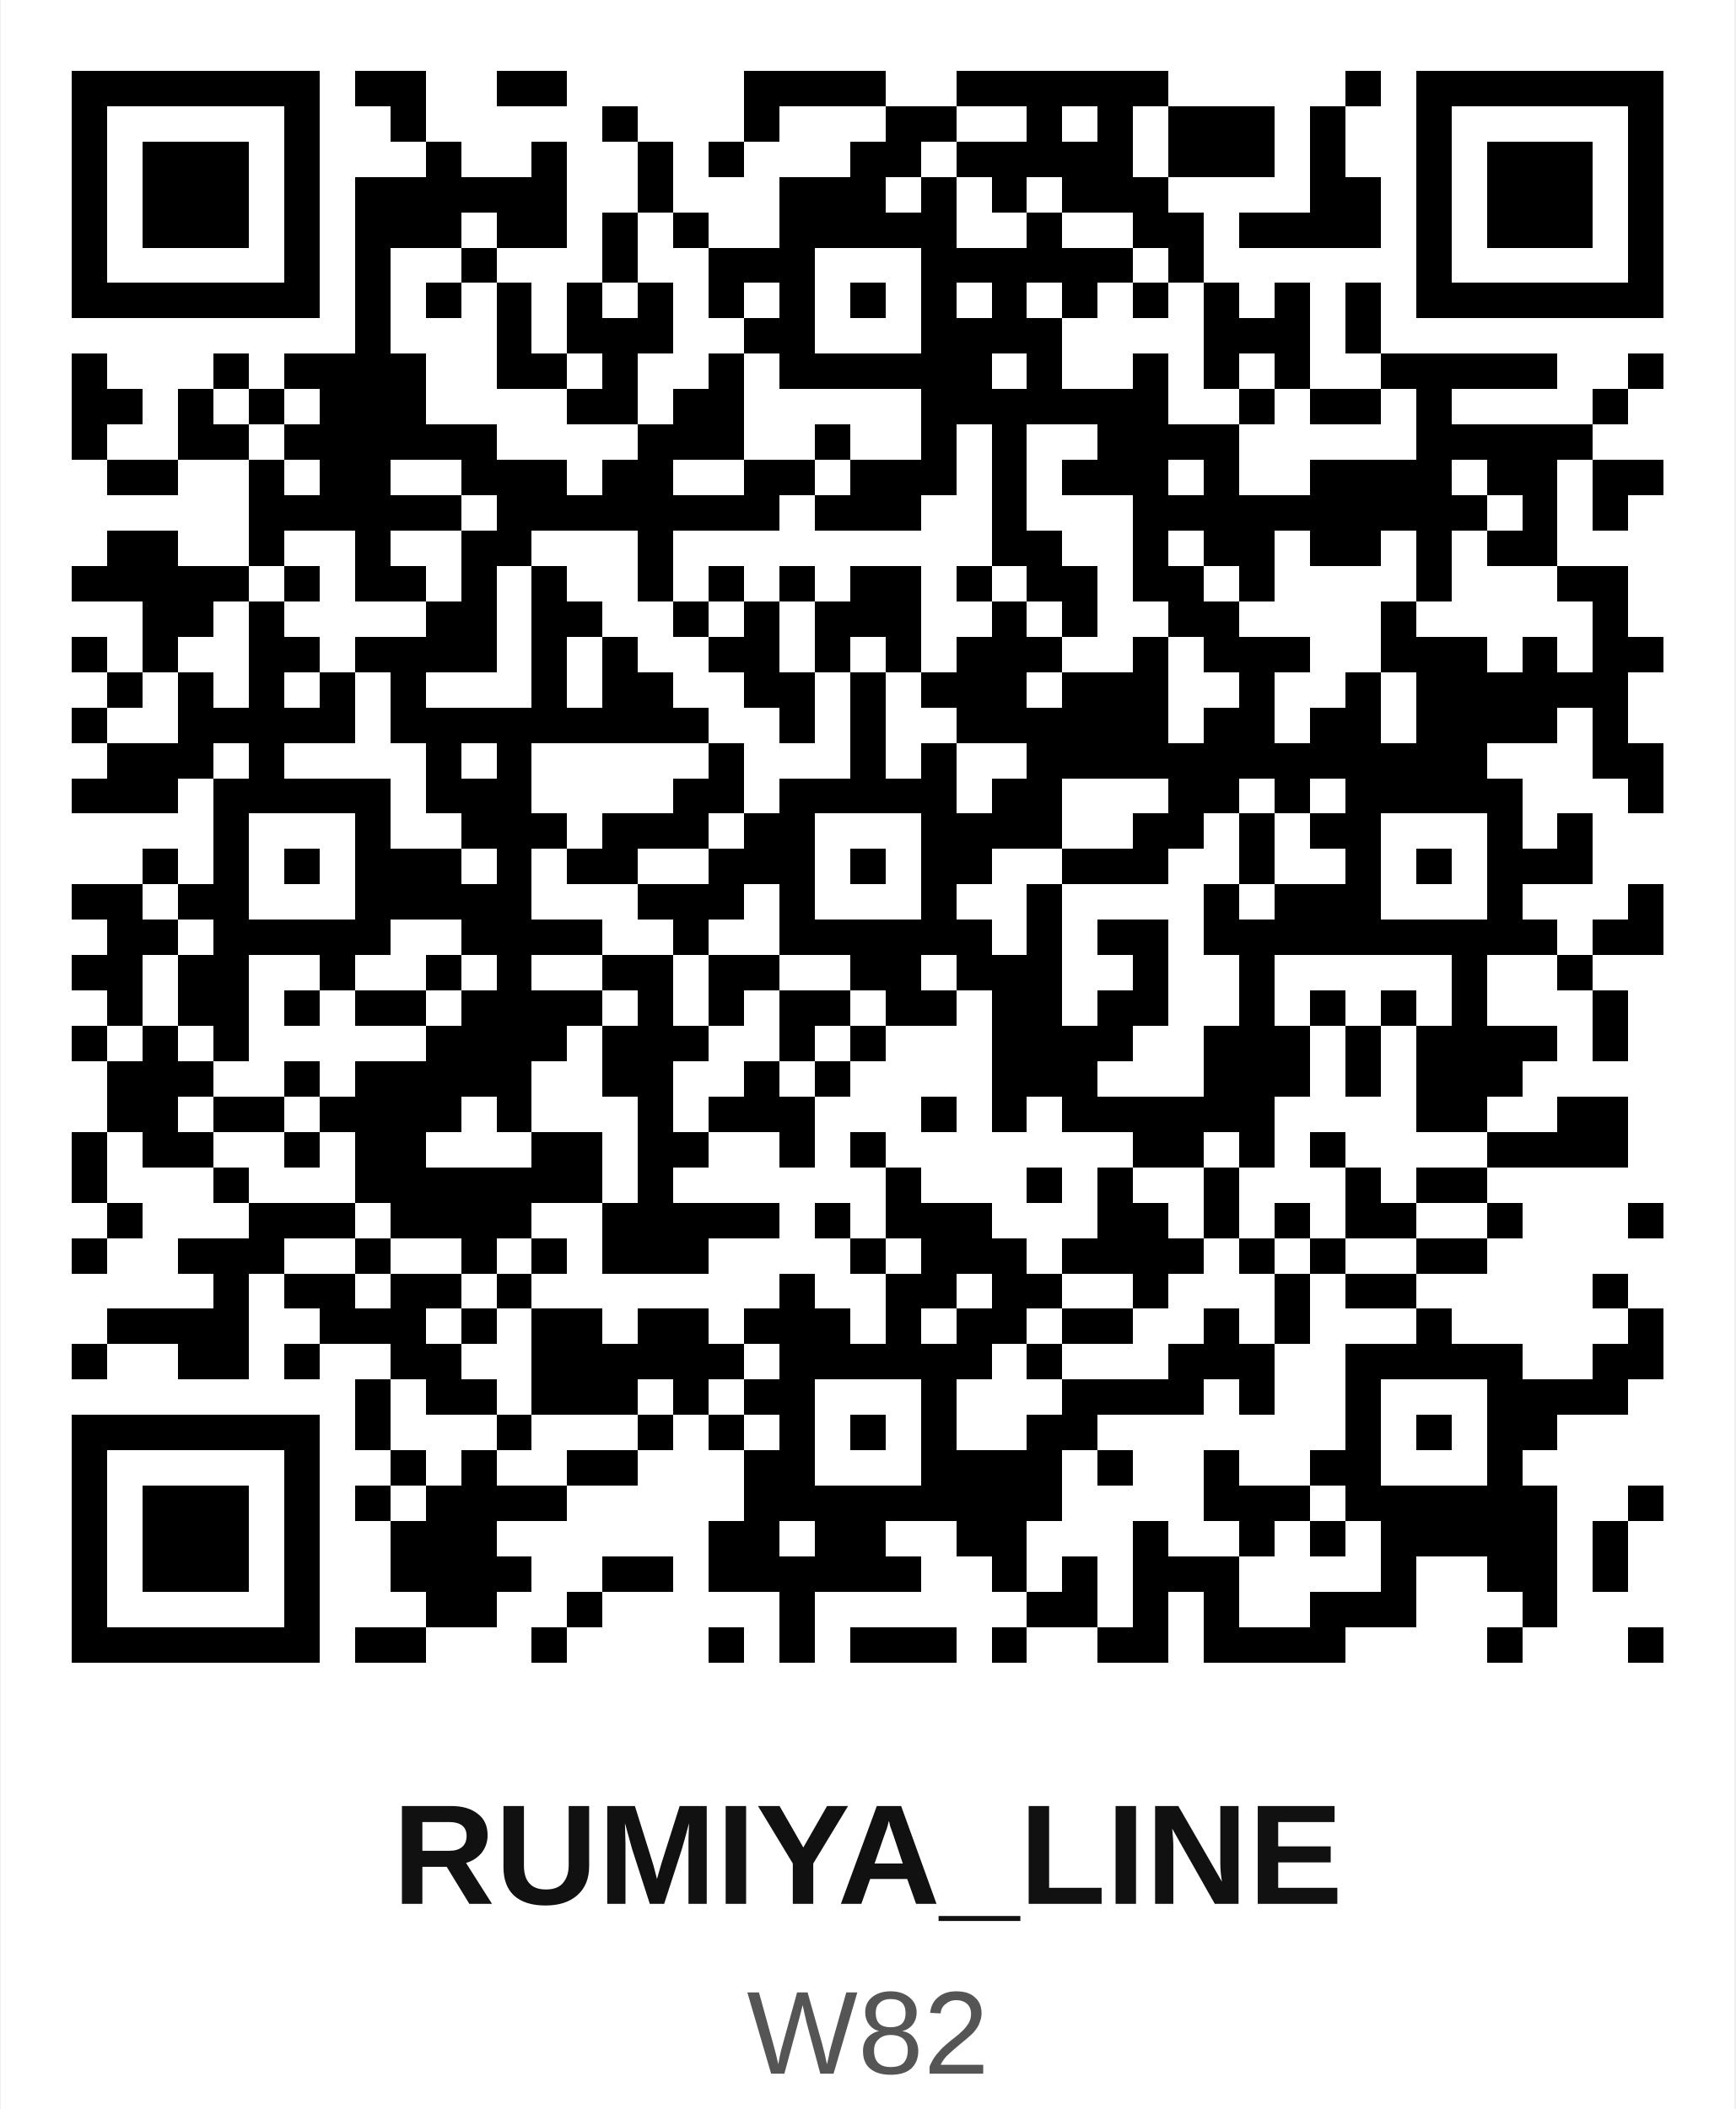
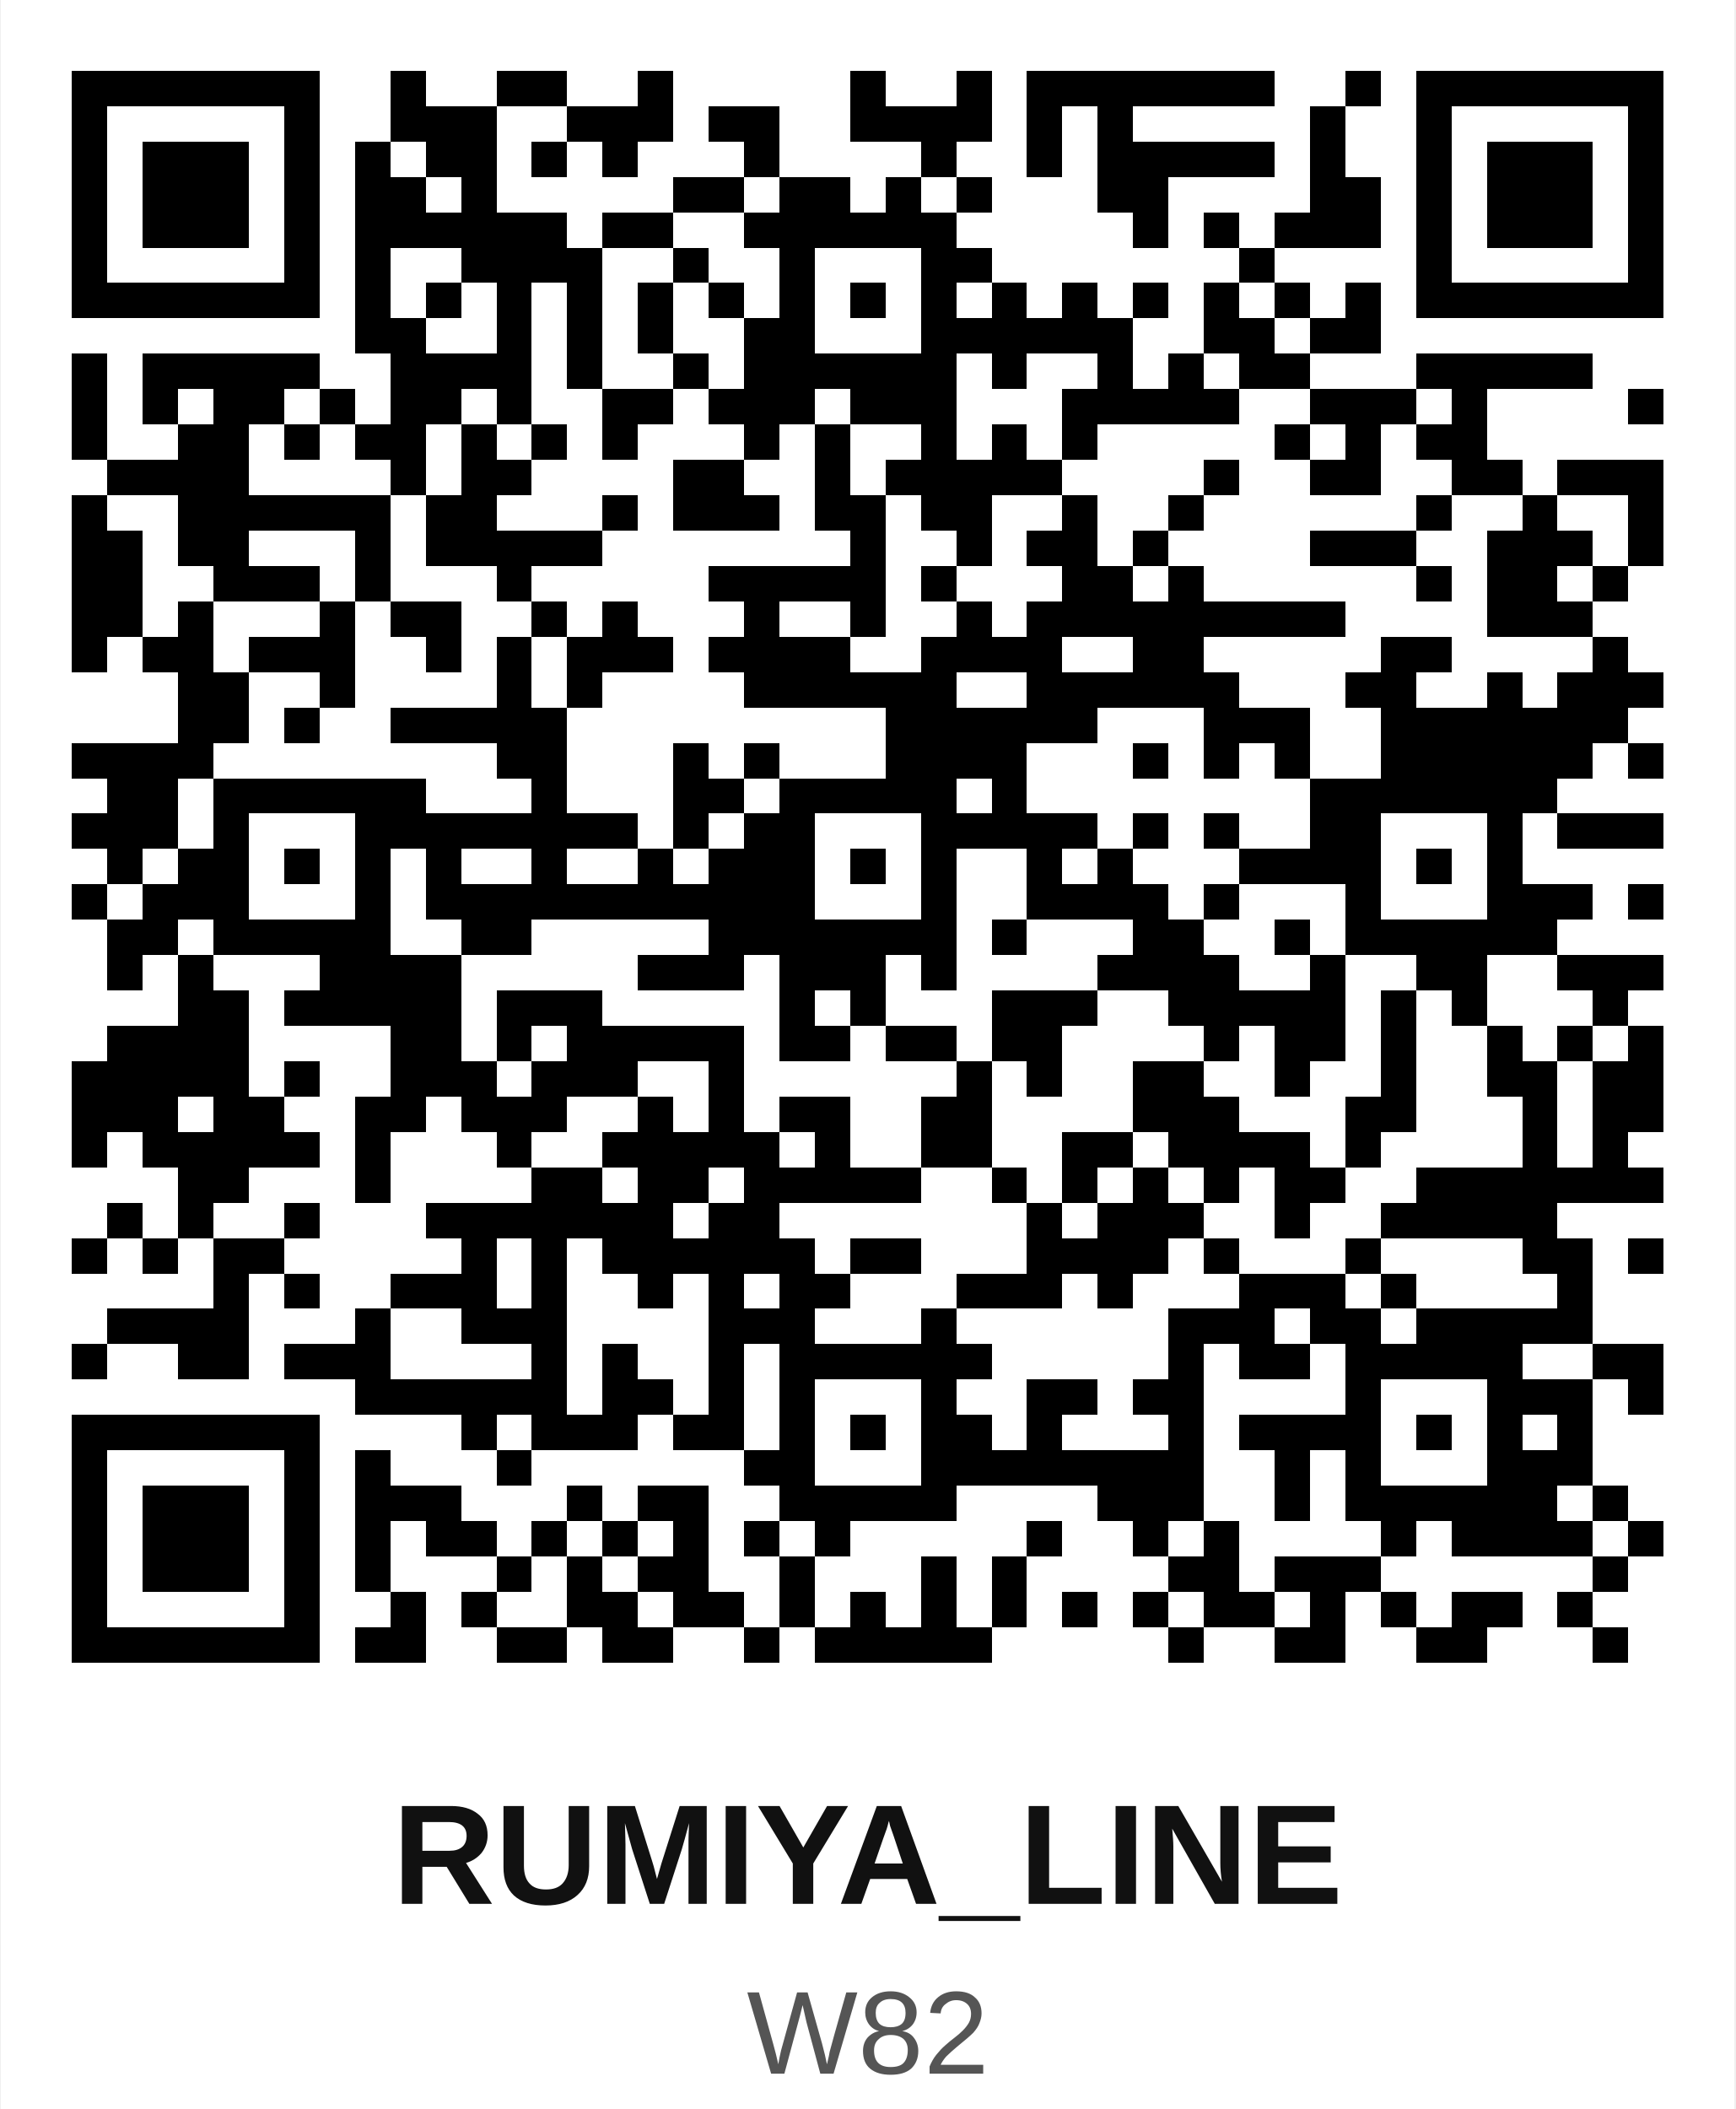
<svg xmlns="http://www.w3.org/2000/svg" width="200" height="243" viewBox="0 0 49.00 59.62" shape-rendering="crispEdges">
  <path fill="#ffffff" d="M0 0h49v49H0z" />
-   <path stroke="#000000" d="M2 2.5h7m1 0h2m2 0h2m5 0h4m2 0h6m5 0h1m1 0h7M2 3.5h1m5 0h1m2 0h1m5 0h1m3 0h1m3 0h2m2 0h1m1 0h1m1 0h3m1 0h1m2 0h1m5 0h1M2 4.5h1m1 0h3m1 0h1m3 0h1m2 0h1m2 0h1m1 0h1m3 0h2m1 0h5m1 0h3m1 0h1m2 0h1m1 0h3m1 0h1M2 5.5h1m1 0h3m1 0h1m1 0h6m2 0h1m3 0h3m1 0h1m1 0h1m1 0h3m4 0h2m1 0h1m1 0h3m1 0h1M2 6.5h1m1 0h3m1 0h1m1 0h3m1 0h2m1 0h1m1 0h1m2 0h5m2 0h1m2 0h2m1 0h4m1 0h1m1 0h3m1 0h1M2 7.5h1m5 0h1m1 0h1m2 0h1m3 0h1m2 0h3m3 0h6m1 0h1m6 0h1m5 0h1M2 8.5h7m1 0h1m1 0h1m1 0h1m1 0h1m1 0h1m1 0h1m1 0h1m1 0h1m1 0h1m1 0h1m1 0h1m1 0h1m1 0h1m1 0h1m1 0h1m1 0h7M10 9.5h1m3 0h1m1 0h3m2 0h2m3 0h4m4 0h3m1 0h1M2 10.5h1m3 0h1m1 0h4m2 0h2m1 0h1m2 0h1m1 0h6m1 0h1m2 0h1m1 0h1m1 0h1m2 0h5m2 0h1M2 11.5h2m1 0h1m1 0h1m1 0h3m4 0h2m1 0h2m5 0h7m2 0h1m1 0h2m1 0h1m4 0h1M2 12.5h1m2 0h2m1 0h6m4 0h3m2 0h1m2 0h1m1 0h1m2 0h4m5 0h5M3 13.5h2m2 0h1m1 0h2m2 0h3m1 0h2m2 0h2m1 0h3m1 0h1m1 0h3m1 0h1m2 0h4m1 0h2m1 0h2M7 14.5h6m1 0h8m1 0h3m2 0h1m3 0h10m1 0h1m1 0h1M3 15.5h2m2 0h1m2 0h1m2 0h2m3 0h1m9 0h2m2 0h1m1 0h2m1 0h2m1 0h1m1 0h2M2 16.5h5m1 0h1m1 0h2m1 0h1m1 0h1m2 0h1m1 0h1m1 0h1m1 0h2m1 0h1m1 0h2m1 0h2m1 0h1m4 0h1m3 0h2M4 17.5h2m1 0h1m4 0h2m1 0h2m2 0h1m1 0h1m1 0h3m2 0h1m1 0h1m2 0h2m4 0h1m5 0h1M2 18.5h1m1 0h1m2 0h2m1 0h4m1 0h1m1 0h1m2 0h2m1 0h1m1 0h1m1 0h3m2 0h1m1 0h3m2 0h3m1 0h1m1 0h2M3 19.5h1m1 0h1m1 0h1m1 0h1m1 0h1m3 0h1m1 0h2m2 0h2m1 0h1m1 0h3m1 0h3m2 0h1m2 0h1m1 0h6M2 20.5h1m2 0h5m1 0h9m2 0h1m1 0h1m2 0h6m1 0h2m1 0h2m1 0h4m1 0h1M3 21.5h3m1 0h1m4 0h1m1 0h1m5 0h1m3 0h1m1 0h1m2 0h13m3 0h2M2 22.5h3m1 0h5m1 0h3m4 0h2m1 0h5m1 0h2m3 0h2m1 0h1m1 0h5m3 0h1M6 23.5h1m3 0h1m2 0h3m1 0h3m1 0h2m3 0h4m2 0h2m1 0h1m1 0h2m3 0h1m1 0h1M4 24.5h1m1 0h1m1 0h1m1 0h3m1 0h1m1 0h2m2 0h3m1 0h1m1 0h2m2 0h3m2 0h1m2 0h1m1 0h1m1 0h3M2 25.5h2m1 0h2m3 0h5m3 0h3m1 0h1m3 0h1m2 0h1m4 0h1m1 0h3m3 0h1m3 0h1M3 26.5h2m1 0h5m2 0h4m2 0h1m2 0h6m1 0h1m1 0h2m1 0h10m1 0h2M2 27.5h2m1 0h2m2 0h1m2 0h1m1 0h1m2 0h2m1 0h2m2 0h2m1 0h3m2 0h1m2 0h1m5 0h1m2 0h1M3 28.5h1m1 0h2m1 0h1m1 0h2m1 0h4m1 0h1m1 0h1m1 0h2m1 0h2m1 0h2m1 0h2m2 0h1m1 0h1m1 0h1m1 0h1m3 0h1M2 29.5h1m1 0h1m1 0h1m5 0h4m1 0h3m2 0h1m1 0h1m3 0h4m2 0h3m1 0h1m1 0h4m1 0h1M3 30.5h3m2 0h1m1 0h5m2 0h2m2 0h1m1 0h1m4 0h3m3 0h3m1 0h1m1 0h3M3 31.5h2m1 0h2m1 0h4m1 0h1m3 0h1m1 0h3m3 0h1m1 0h1m1 0h6m4 0h2m2 0h2M2 32.5h1m1 0h2m2 0h1m1 0h2m3 0h2m1 0h2m2 0h1m1 0h1m7 0h2m1 0h1m1 0h1m4 0h4M2 33.5h1m3 0h1m3 0h7m1 0h1m6 0h1m3 0h1m1 0h1m2 0h1m3 0h1m1 0h2M3 34.5h1m3 0h3m1 0h4m2 0h5m1 0h1m1 0h3m3 0h2m1 0h1m1 0h1m1 0h2m2 0h1m3 0h1M2 35.5h1m2 0h3m2 0h1m2 0h1m1 0h1m1 0h3m4 0h1m1 0h3m1 0h4m1 0h1m1 0h1m2 0h2M6 36.5h1m1 0h2m1 0h2m1 0h1m7 0h1m2 0h2m1 0h2m2 0h1m3 0h1m1 0h2m5 0h1M3 37.5h4m2 0h3m1 0h1m1 0h2m1 0h2m1 0h3m1 0h1m1 0h2m1 0h2m2 0h1m1 0h1m3 0h1m5 0h1M2 38.5h1m2 0h2m1 0h1m2 0h2m2 0h6m1 0h6m1 0h1m3 0h3m2 0h5m2 0h2M10 39.5h1m1 0h2m1 0h3m1 0h1m1 0h2m3 0h1m3 0h4m1 0h1m2 0h1m3 0h4M2 40.5h7m1 0h1m3 0h1m3 0h1m1 0h1m1 0h1m1 0h1m1 0h1m2 0h2m7 0h1m1 0h1m1 0h2M2 41.5h1m5 0h1m2 0h1m1 0h1m2 0h2m3 0h2m3 0h4m1 0h1m2 0h1m2 0h2m3 0h1M2 42.5h1m1 0h3m1 0h1m1 0h1m1 0h4m5 0h9m4 0h3m1 0h6m2 0h1M2 43.5h1m1 0h3m1 0h1m2 0h3m6 0h2m1 0h2m2 0h2m3 0h1m2 0h1m1 0h1m1 0h5m1 0h1M2 44.5h1m1 0h3m1 0h1m2 0h4m2 0h2m1 0h6m2 0h1m1 0h1m1 0h3m4 0h1m2 0h2m1 0h1M2 45.5h1m5 0h1m3 0h2m2 0h1m5 0h1m6 0h2m1 0h1m1 0h1m2 0h3m3 0h1M2 46.5h7m1 0h2m3 0h1m4 0h1m1 0h1m1 0h3m1 0h1m2 0h2m1 0h4m4 0h1m3 0h1" />
+   <path stroke="#000000" d="M2 2.5h7m2 0h1m2 0h2m2 0h1m5 0h1m2 0h1m1 0h7m2 0h1m1 0h7M2 3.5h1m5 0h1m2 0h3m2 0h3m1 0h2m2 0h4m1 0h1m1 0h1m5 0h1m2 0h1m5 0h1M2 4.5h1m1 0h3m1 0h1m1 0h1m1 0h2m1 0h1m1 0h1m3 0h1m4 0h1m2 0h1m1 0h5m1 0h1m2 0h1m1 0h3m1 0h1M2 5.5h1m1 0h3m1 0h1m1 0h2m1 0h1m5 0h2m1 0h2m1 0h1m1 0h1m3 0h2m4 0h2m1 0h1m1 0h3m1 0h1M2 6.5h1m1 0h3m1 0h1m1 0h6m1 0h2m2 0h6m5 0h1m1 0h1m1 0h3m1 0h1m1 0h3m1 0h1M2 7.5h1m5 0h1m1 0h1m2 0h4m2 0h1m2 0h1m3 0h2m7 0h1m4 0h1m5 0h1M2 8.5h7m1 0h1m1 0h1m1 0h1m1 0h1m1 0h1m1 0h1m1 0h1m1 0h1m1 0h1m1 0h1m1 0h1m1 0h1m1 0h1m1 0h1m1 0h1m1 0h7M10 9.5h2m2 0h1m1 0h1m1 0h1m2 0h2m3 0h6m2 0h2m1 0h2M2 10.5h1m1 0h5m2 0h4m1 0h1m2 0h1m1 0h6m1 0h1m2 0h1m1 0h1m1 0h2m3 0h5M2 11.5h1m1 0h1m1 0h2m1 0h1m1 0h2m1 0h1m2 0h2m1 0h3m1 0h3m3 0h5m2 0h3m1 0h1m4 0h1M2 12.5h1m2 0h2m1 0h1m1 0h2m1 0h1m1 0h1m1 0h1m3 0h1m1 0h1m2 0h1m1 0h1m1 0h1m5 0h1m1 0h1m1 0h2M3 13.5h4m4 0h1m1 0h2m4 0h2m2 0h1m1 0h5m4 0h1m2 0h2m2 0h2m1 0h3M2 14.5h1m2 0h6m1 0h2m3 0h1m1 0h3m1 0h2m1 0h2m2 0h1m2 0h1m6 0h1m2 0h1m2 0h1M2 15.5h2m1 0h2m3 0h1m1 0h5m7 0h1m2 0h1m1 0h2m1 0h1m4 0h3m2 0h3m1 0h1M2 16.5h2m2 0h3m1 0h1m3 0h1m5 0h5m1 0h1m3 0h2m1 0h1m6 0h1m1 0h2m1 0h1M2 17.5h2m1 0h1m3 0h1m1 0h2m2 0h1m1 0h1m3 0h1m2 0h1m2 0h1m1 0h9m4 0h3M2 18.5h1m1 0h2m1 0h3m2 0h1m1 0h1m1 0h3m1 0h4m2 0h4m2 0h2m5 0h2m4 0h1M5 19.5h2m2 0h1m4 0h1m1 0h1m4 0h6m2 0h6m3 0h2m2 0h1m1 0h3M5 20.5h2m1 0h1m2 0h5m9 0h6m3 0h3m2 0h7M2 21.5h4m8 0h2m3 0h1m1 0h1m3 0h4m3 0h1m1 0h1m1 0h1m2 0h6m1 0h1M3 22.5h2m1 0h6m3 0h1m3 0h2m1 0h5m1 0h1m8 0h7M2 23.5h3m1 0h1m3 0h8m1 0h1m1 0h2m3 0h5m1 0h1m1 0h1m2 0h2m3 0h1m1 0h3M3 24.5h1m1 0h2m1 0h1m1 0h1m1 0h1m2 0h1m2 0h1m1 0h3m1 0h1m1 0h1m2 0h1m1 0h1m3 0h4m1 0h1m1 0h1M2 25.5h1m1 0h3m3 0h1m1 0h11m3 0h1m2 0h4m1 0h1m3 0h1m3 0h3m1 0h1M3 26.5h2m1 0h5m2 0h2m5 0h7m1 0h1m3 0h2m2 0h1m1 0h6M3 27.5h1m1 0h1m3 0h4m5 0h3m1 0h3m1 0h1m4 0h4m2 0h1m2 0h2m2 0h3M5 28.5h2m1 0h5m1 0h3m5 0h1m1 0h1m3 0h3m2 0h5m1 0h1m1 0h1m3 0h1M3 29.5h4m4 0h2m1 0h1m1 0h5m1 0h2m1 0h2m1 0h2m4 0h1m1 0h2m1 0h1m2 0h1m1 0h1m1 0h1M2 30.5h5m1 0h1m2 0h3m1 0h3m2 0h1m6 0h1m1 0h1m2 0h2m2 0h1m2 0h1m2 0h2m1 0h2M2 31.5h3m1 0h2m2 0h2m1 0h3m2 0h1m1 0h1m1 0h2m2 0h2m4 0h3m3 0h2m3 0h1m1 0h2M2 32.5h1m1 0h5m1 0h1m3 0h1m2 0h5m1 0h1m2 0h2m2 0h2m1 0h4m1 0h1m4 0h1m1 0h1M5 33.5h2m3 0h1m4 0h2m1 0h2m1 0h5m2 0h1m1 0h1m1 0h1m1 0h1m1 0h2m2 0h7M3 34.5h1m1 0h1m2 0h1m3 0h7m1 0h2m7 0h1m1 0h3m2 0h1m2 0h5M2 35.5h1m1 0h1m1 0h2m5 0h1m1 0h1m1 0h6m1 0h2m3 0h4m1 0h1m3 0h1m4 0h2m1 0h1M6 36.5h1m1 0h1m2 0h3m1 0h1m2 0h1m1 0h1m1 0h2m3 0h3m1 0h1m3 0h3m1 0h1m4 0h1M3 37.5h4m3 0h1m2 0h3m4 0h3m3 0h1m6 0h3m1 0h2m1 0h5M2 38.5h1m2 0h2m1 0h3m4 0h1m1 0h1m2 0h1m1 0h6m5 0h1m1 0h2m1 0h5m2 0h2M10 39.5h6m1 0h2m1 0h1m1 0h1m3 0h1m2 0h2m1 0h2m4 0h1m3 0h3m1 0h1M2 40.5h7m4 0h1m1 0h3m1 0h2m1 0h1m1 0h1m1 0h2m1 0h1m3 0h1m1 0h4m1 0h1m1 0h1m1 0h1M2 41.5h1m5 0h1m1 0h1m3 0h1m6 0h2m3 0h8m2 0h1m1 0h1m3 0h3M2 42.5h1m1 0h3m1 0h1m1 0h3m3 0h1m1 0h2m2 0h5m4 0h3m2 0h1m1 0h6m1 0h1M2 43.5h1m1 0h3m1 0h1m1 0h1m1 0h2m1 0h1m1 0h1m1 0h1m1 0h1m1 0h1m5 0h1m2 0h1m1 0h1m4 0h1m1 0h4m1 0h1M2 44.5h1m1 0h3m1 0h1m1 0h1m3 0h1m1 0h1m1 0h2m2 0h1m3 0h1m1 0h1m4 0h2m1 0h3m6 0h1M2 45.5h1m5 0h1m2 0h1m1 0h1m2 0h2m1 0h2m1 0h1m1 0h1m1 0h1m1 0h1m1 0h1m1 0h1m1 0h2m1 0h1m1 0h1m1 0h2m1 0h1M2 46.5h7m1 0h2m2 0h2m1 0h2m2 0h1m1 0h5m5 0h1m2 0h2m2 0h2m3 0h1" />
  <rect x="0" y="49.00" width="49.00" height="10.62" fill="#ffffff" />
  <text x="24.50" y="53.82" text-anchor="middle" font-family="Arial,Helvetica,sans-serif" font-size="4.02" font-weight="bold" fill="#111111">RUMIYA_LINE</text>
  <text x="24.50" y="58.62" text-anchor="middle" font-family="Arial,Helvetica,sans-serif" font-size="3.33" font-weight="normal" fill="#555555">W82</text>
</svg>
